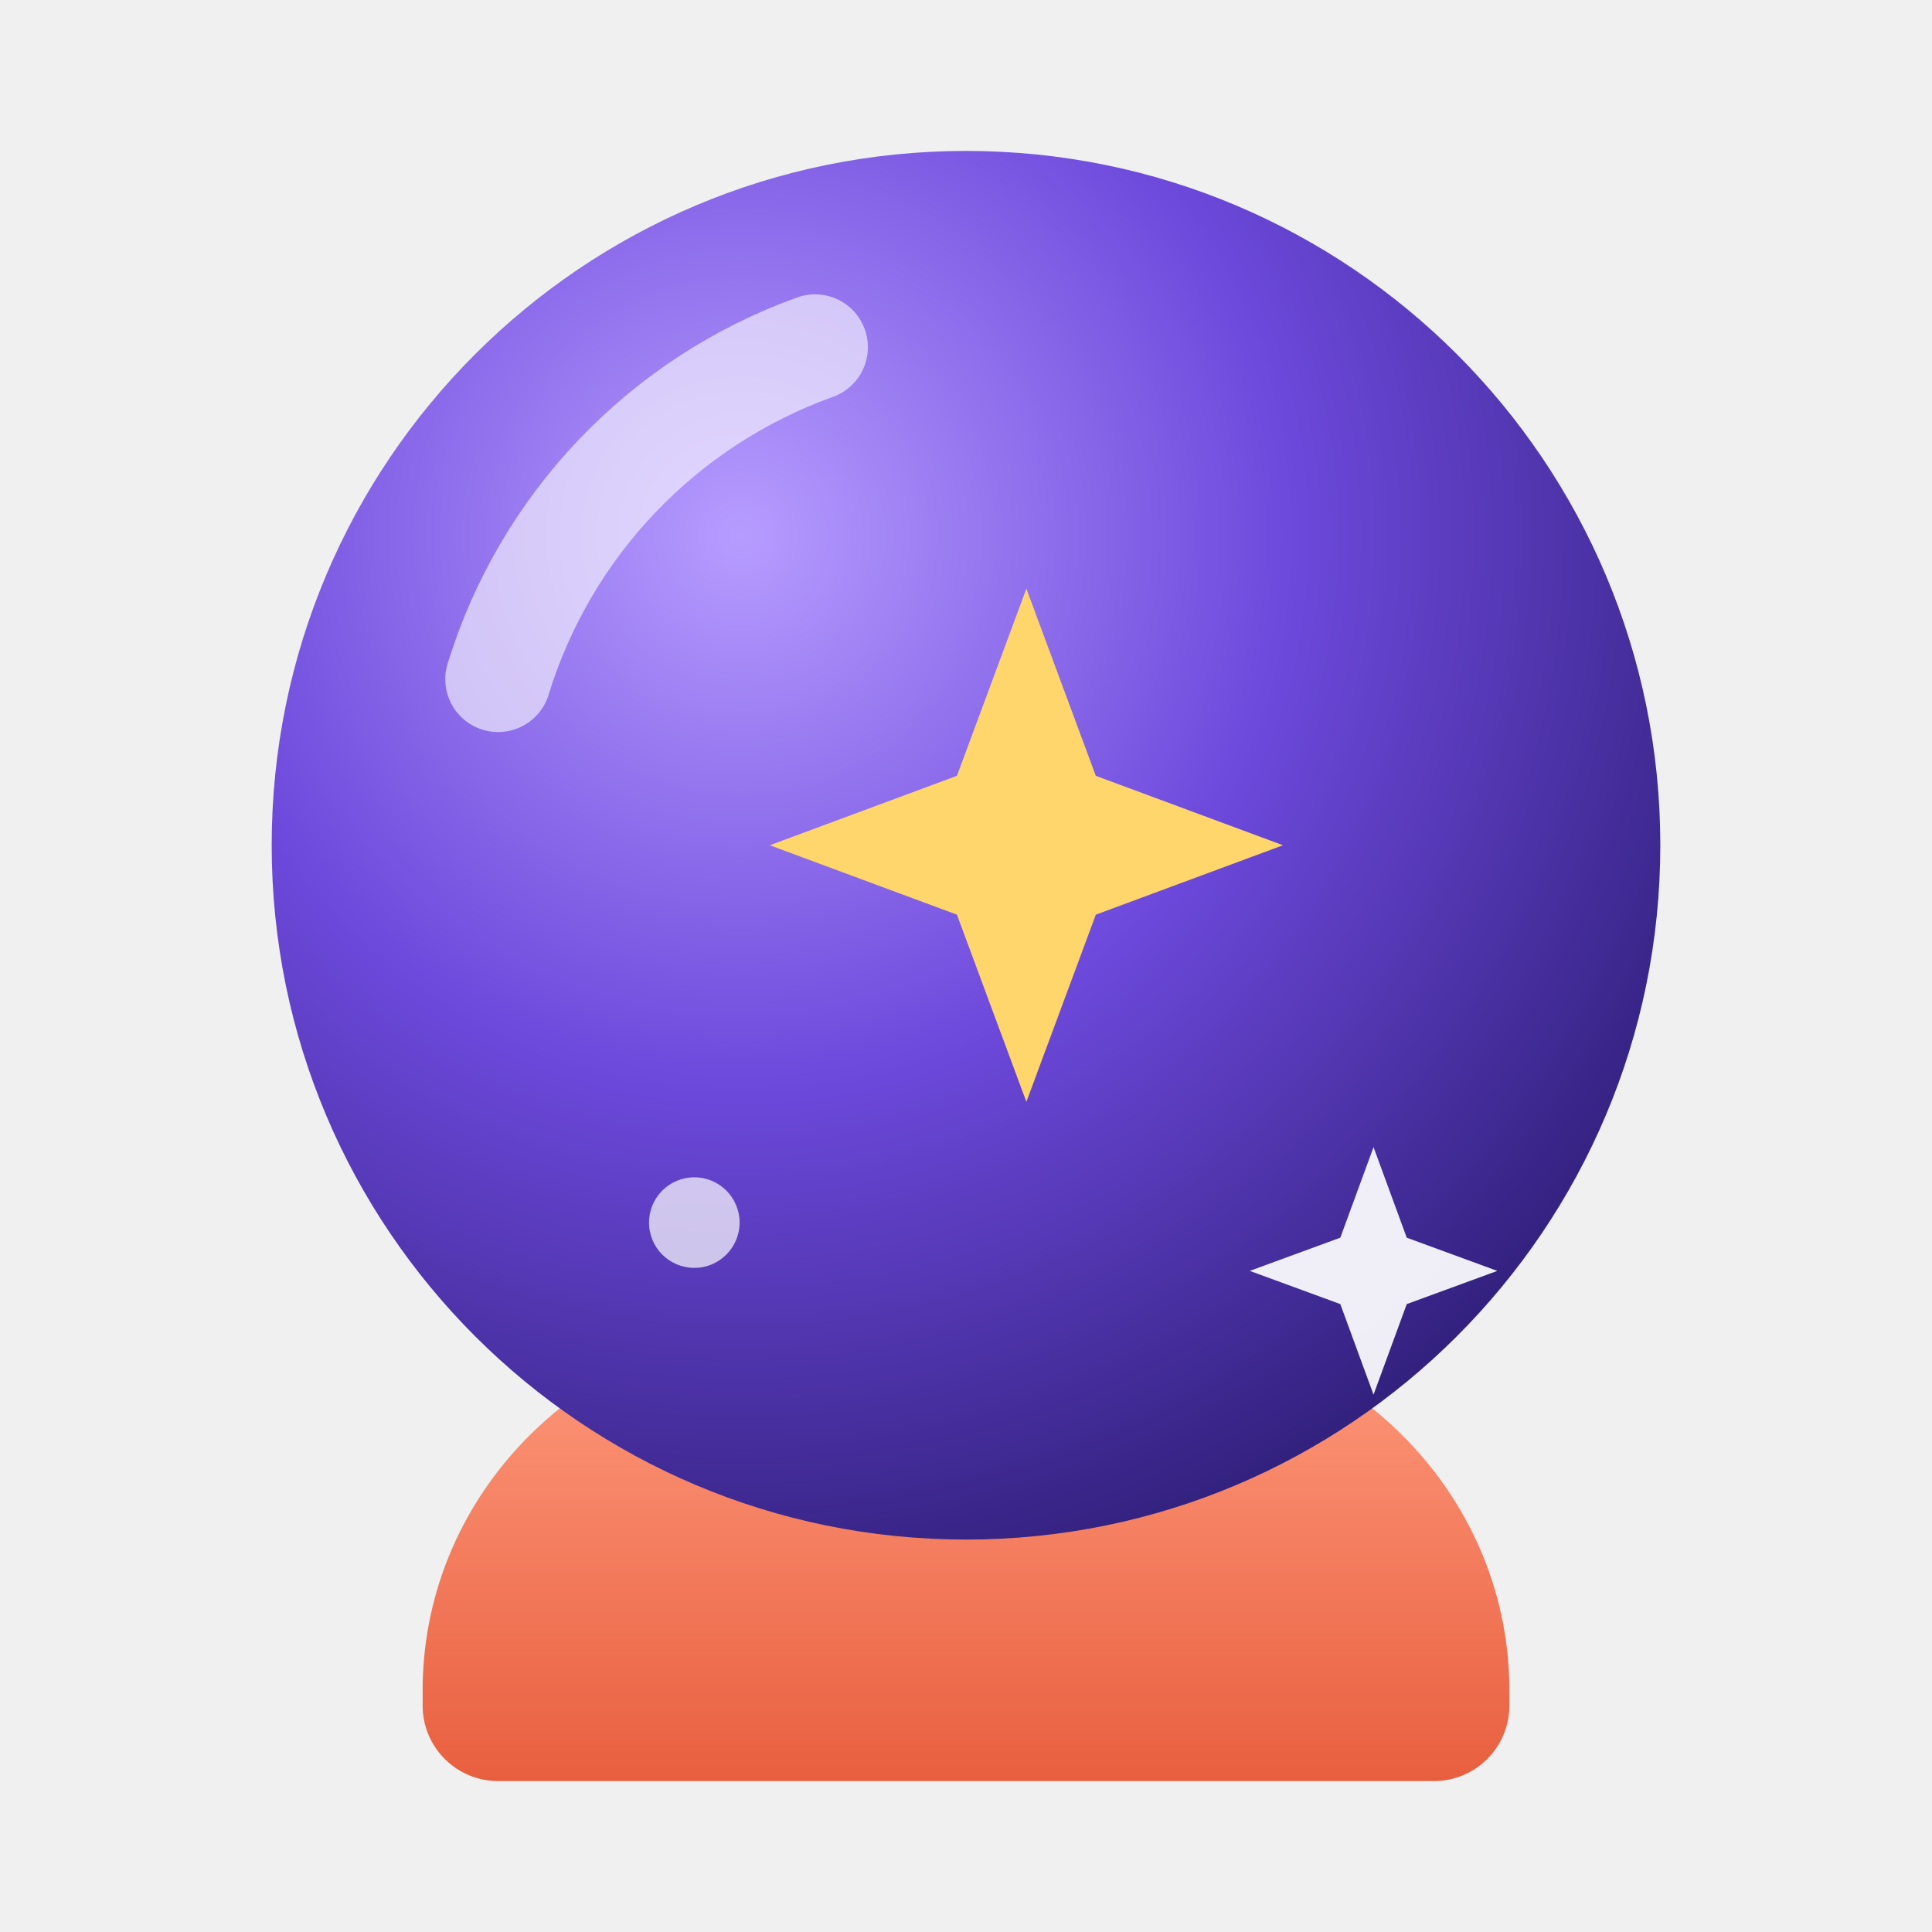
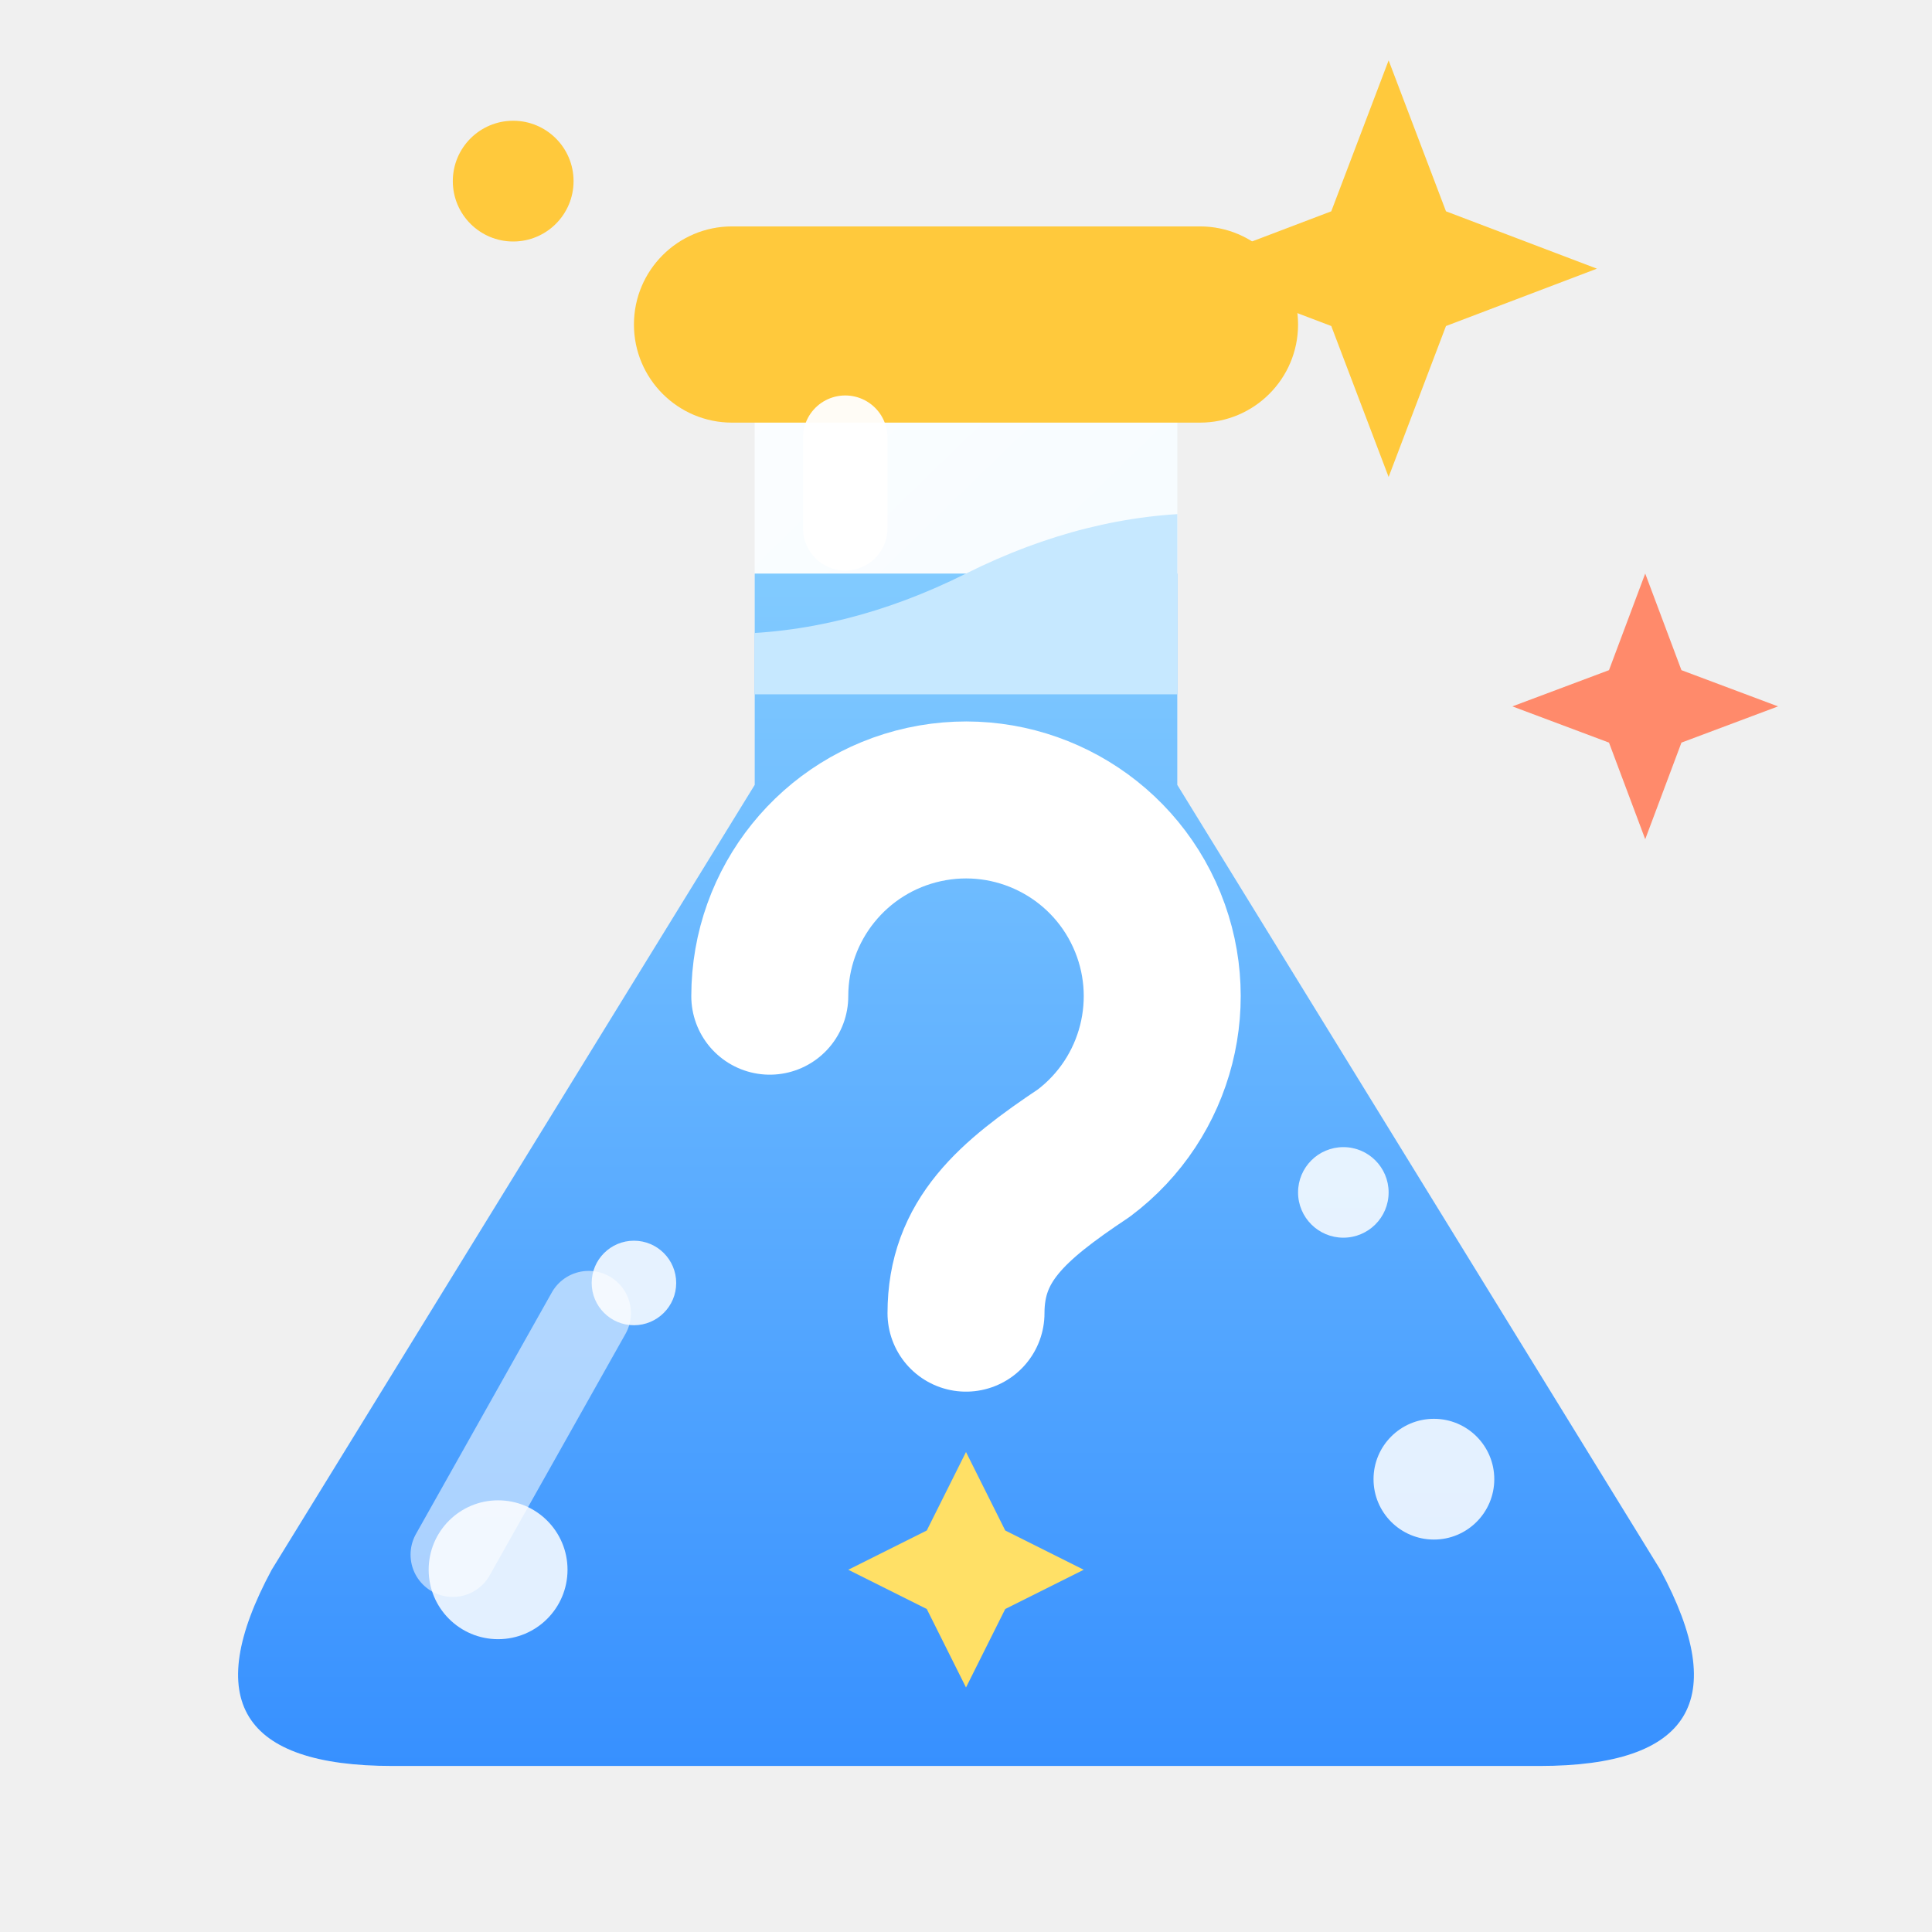
<svg xmlns="http://www.w3.org/2000/svg" viewBox="0 0 64 64" width="64" height="64" role="img" aria-label="무슨상연구소">
  <defs>
-     <radialGradient id="ball" cx="34%" cy="28%" r="78%">
-       <stop offset="0" stop-color="#b79cff" />
-       <stop offset="0.5" stop-color="#6d49dc" />
-       <stop offset="1" stop-color="#301f7a" />
-     </radialGradient>
-     <linearGradient id="base" x1="0" y1="0" x2="0" y2="1">
-       <stop offset="0" stop-color="#ff9a7d" />
-       <stop offset="1" stop-color="#e85f3f" />
+     <clipPath id="wvl-body">
+       <path d="M25 12H39V26L55 52Q58.5 58.5 51 58.5H13Q5.5 58.5 9 52L25 26Z" />
+     </clipPath>
+     <linearGradient id="wvl-liq" x1="0" y1="0" x2="0" y2="1">
+       <stop offset="0" stop-color="#82cbff" />
+       <stop offset="1" stop-color="#2a86ff" />
+     </linearGradient>
+     <linearGradient id="wvl-glass" x1="0" y1="0" x2="1" y2="1">
+       <stop offset="0" stop-color="#ffffff" />
+       <stop offset="1" stop-color="#e9f6ff" />
    </linearGradient>
  </defs>
-   <path d="M14 56c0-6 4.5-11 10.5-12h15C45.500 45 50 50 50 56v.5a2.500 2.500 0 0 1-2.500 2.500h-31A2.500 2.500 0 0 1 14 56.500z" fill="url(#base)" />
-   <circle cx="32" cy="28" r="23" fill="url(#ball)" />
-   <path d="M16.500 22.500A17 17 0 0 1 27 11.500" fill="none" stroke="#fff" stroke-opacity="0.6" stroke-width="3.500" stroke-linecap="round" />
-   <path d="M34 19.500l2.300 6.200 6.200 2.300-6.200 2.300L34 36.500l-2.300-6.200-6.200-2.300 6.200-2.300z" fill="#ffd66b" />
-   <path d="M45.500 38l1.100 3 3 1.100-3 1.100-1.100 3-1.100-3-3-1.100 3-1.100z" fill="#fff" fill-opacity="0.92" />
-   <circle cx="23" cy="40.500" r="1.500" fill="#fff" fill-opacity="0.7" />
+   <path d="M25 12H39V26L55 52Q58.5 58.5 51 58.5H13Q5.5 58.5 9 52L25 26Z" fill="url(#wvl-glass)" />
+   <g clip-path="url(#wvl-body)">
+     <rect x="0" y="19" width="64" height="46" fill="url(#wvl-liq)" />
+     <path d="M0 19Q8 15 16 19T32 19T48 19T64 19V23H0Z" fill="#c6e8ff" />
+     <g fill="#fff" fill-opacity="0.85">
+       <circle cx="16.500" cy="52" r="2.300" />
+       <circle cx="47.500" cy="49" r="2" />
+       <circle cx="44.500" cy="39.500" r="1.500" />
+       <circle cx="21" cy="42.500" r="1.400" />
+     </g>
+   </g>
+   <rect x="21" y="7.500" width="22" height="6.500" rx="3.250" fill="#ffc93c" />
+   <path d="M28 14.500V17.500" stroke="#fff" stroke-width="2.800" stroke-linecap="round" opacity="0.95" />
+   <path d="M15 51.500L19.500 43.500" stroke="#fff" stroke-width="2.800" stroke-linecap="round" opacity="0.55" />
+   <path d="M25.500 37.500a6.500 6.500 0 1 1 10.400 5.200c-2.400 1.600-3.900 2.900-3.900 5.300" transform="translate(0 -4.500)" fill="none" stroke="#fff" stroke-width="5.200" stroke-linecap="round" stroke-linejoin="round" />
+   <path d="M32 48.100l1.300 2.600 2.600 1.300-2.600 1.300-1.300 2.600-1.300-2.600-2.600-1.300 2.600-1.300z" fill="#ffe066" />
+   <path d="M46 2l1.900 5 5 1.900-5 1.900-1.900 5-1.900-5-5-1.900 5-1.900z" fill="#ffc93c" />
+   <path d="M54.500 19l1.200 3.200 3.200 1.200-3.200 1.200-1.200 3.200-1.200-3.200-3.200-1.200 3.200-1.200z" fill="#ff8a6b" />
+   <circle cx="17" cy="6" r="2" fill="#ffc93c" />
</svg>
